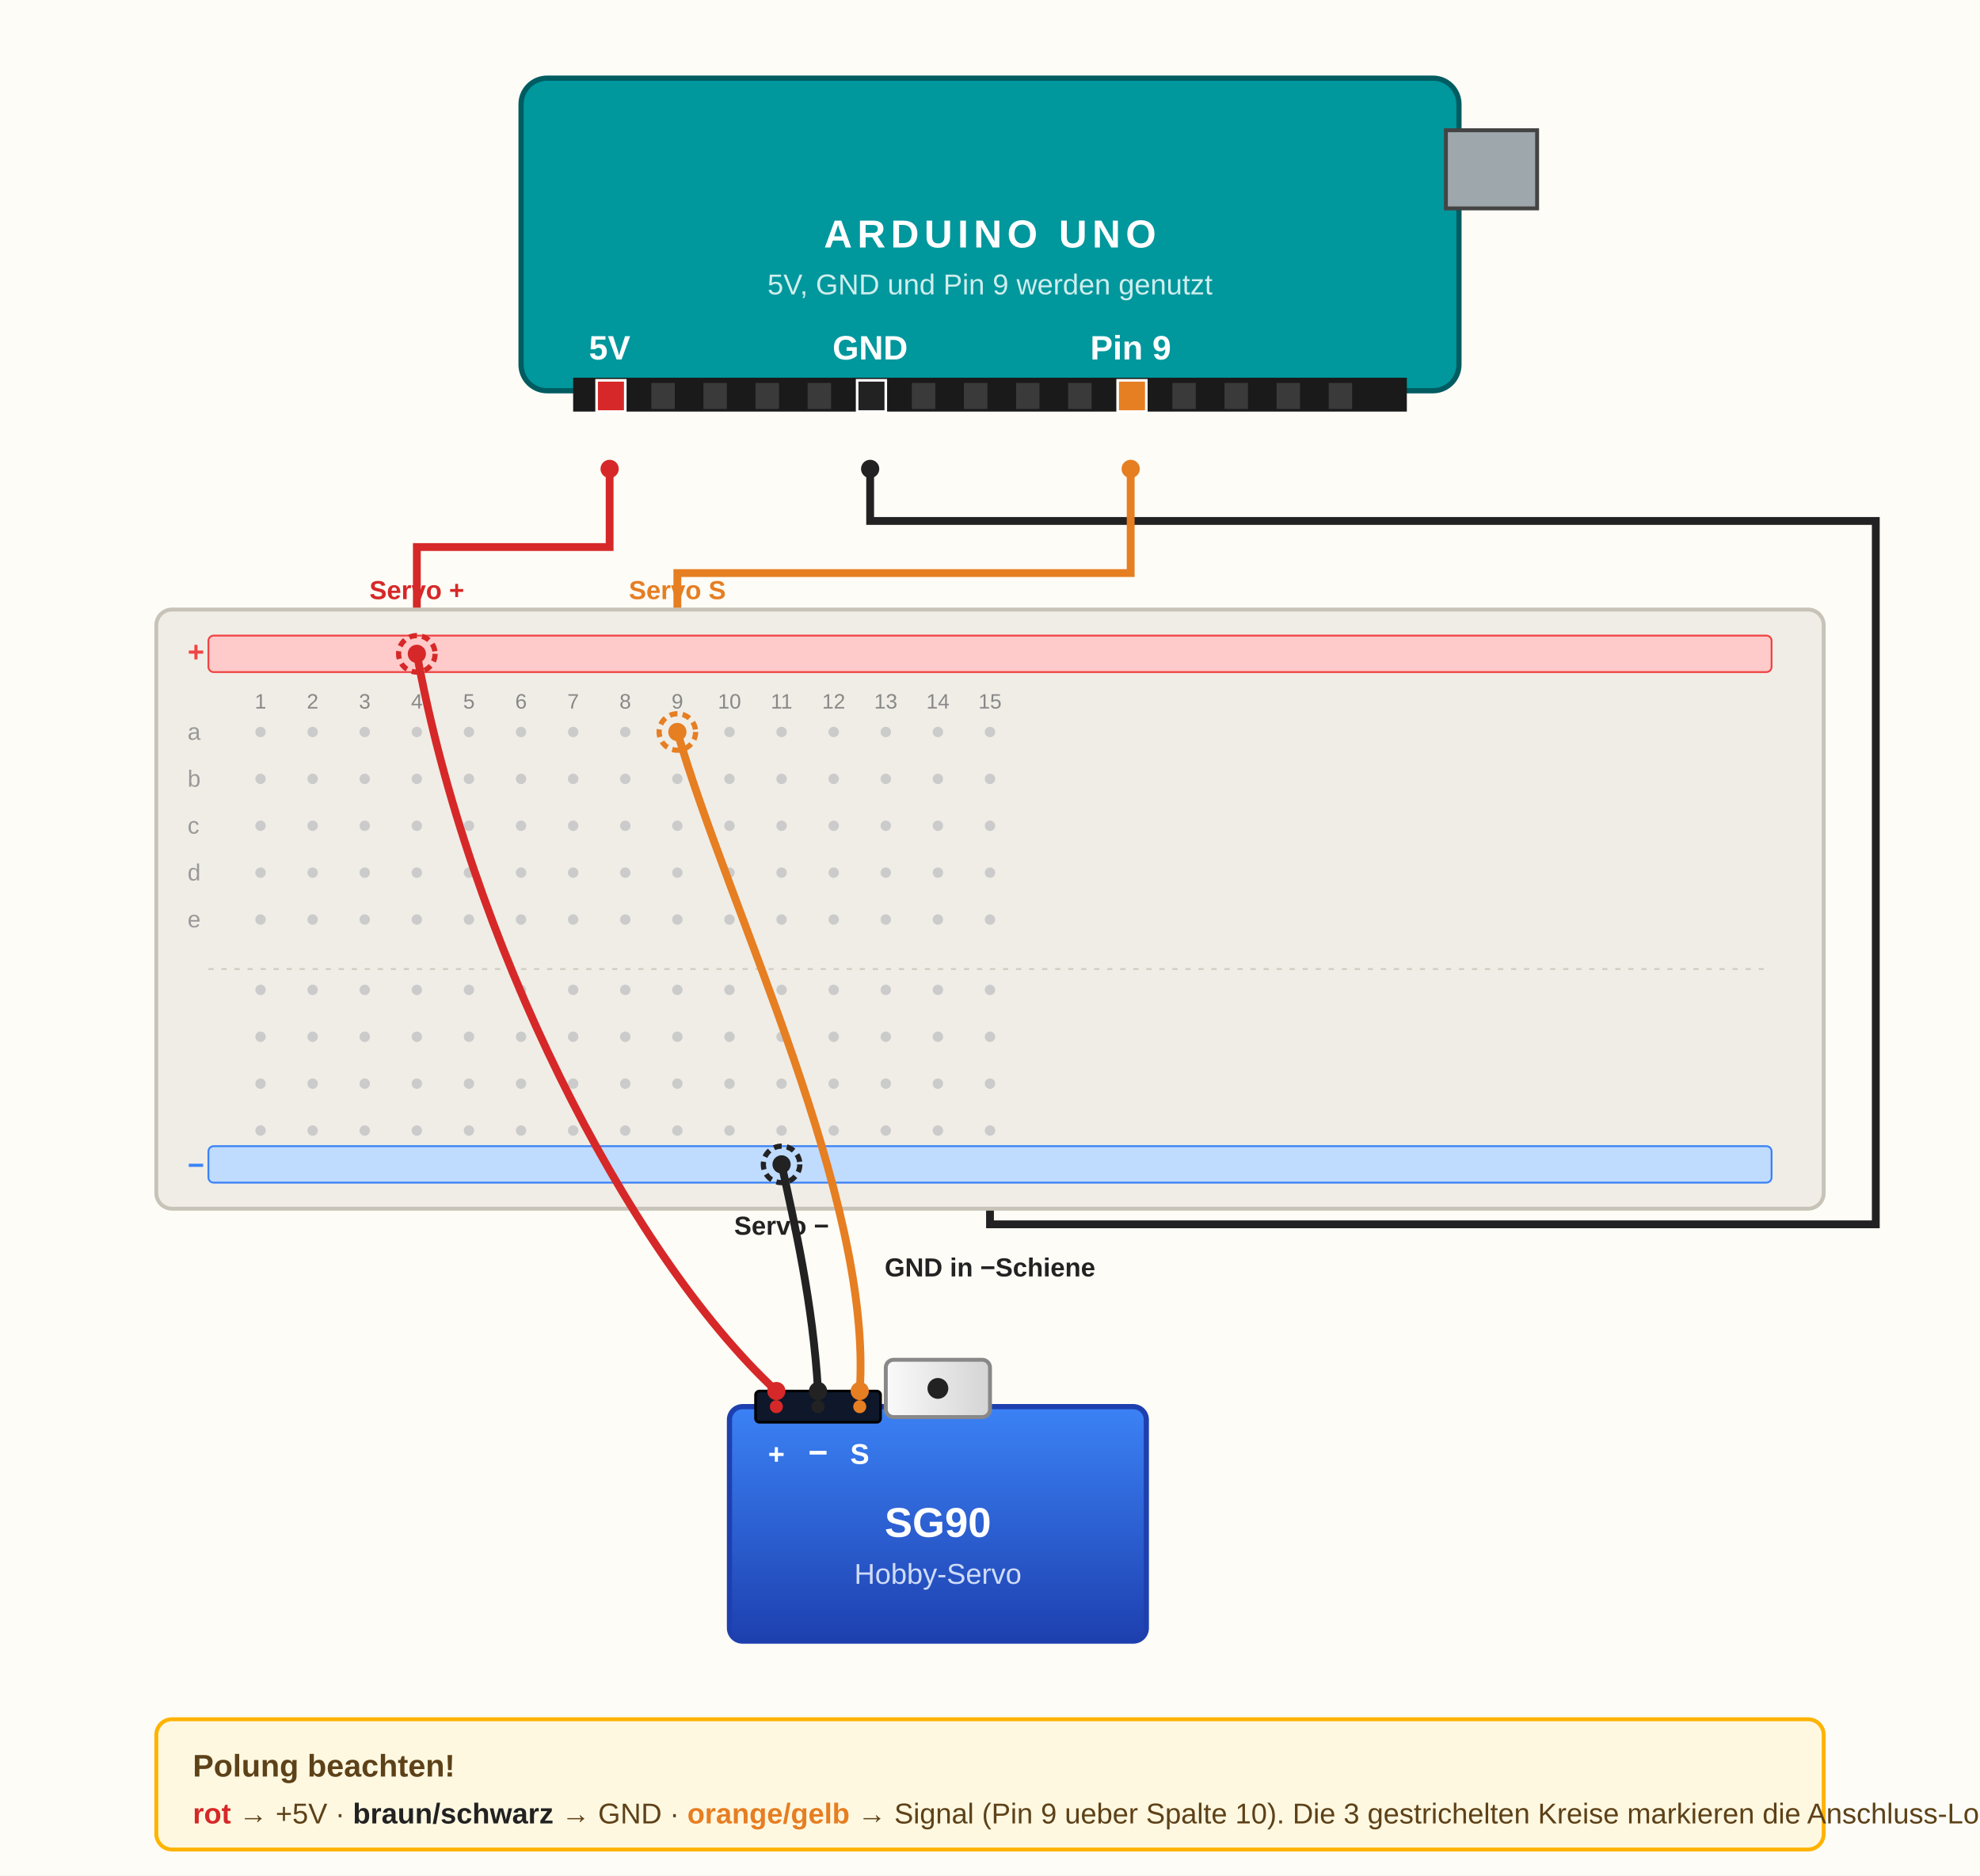
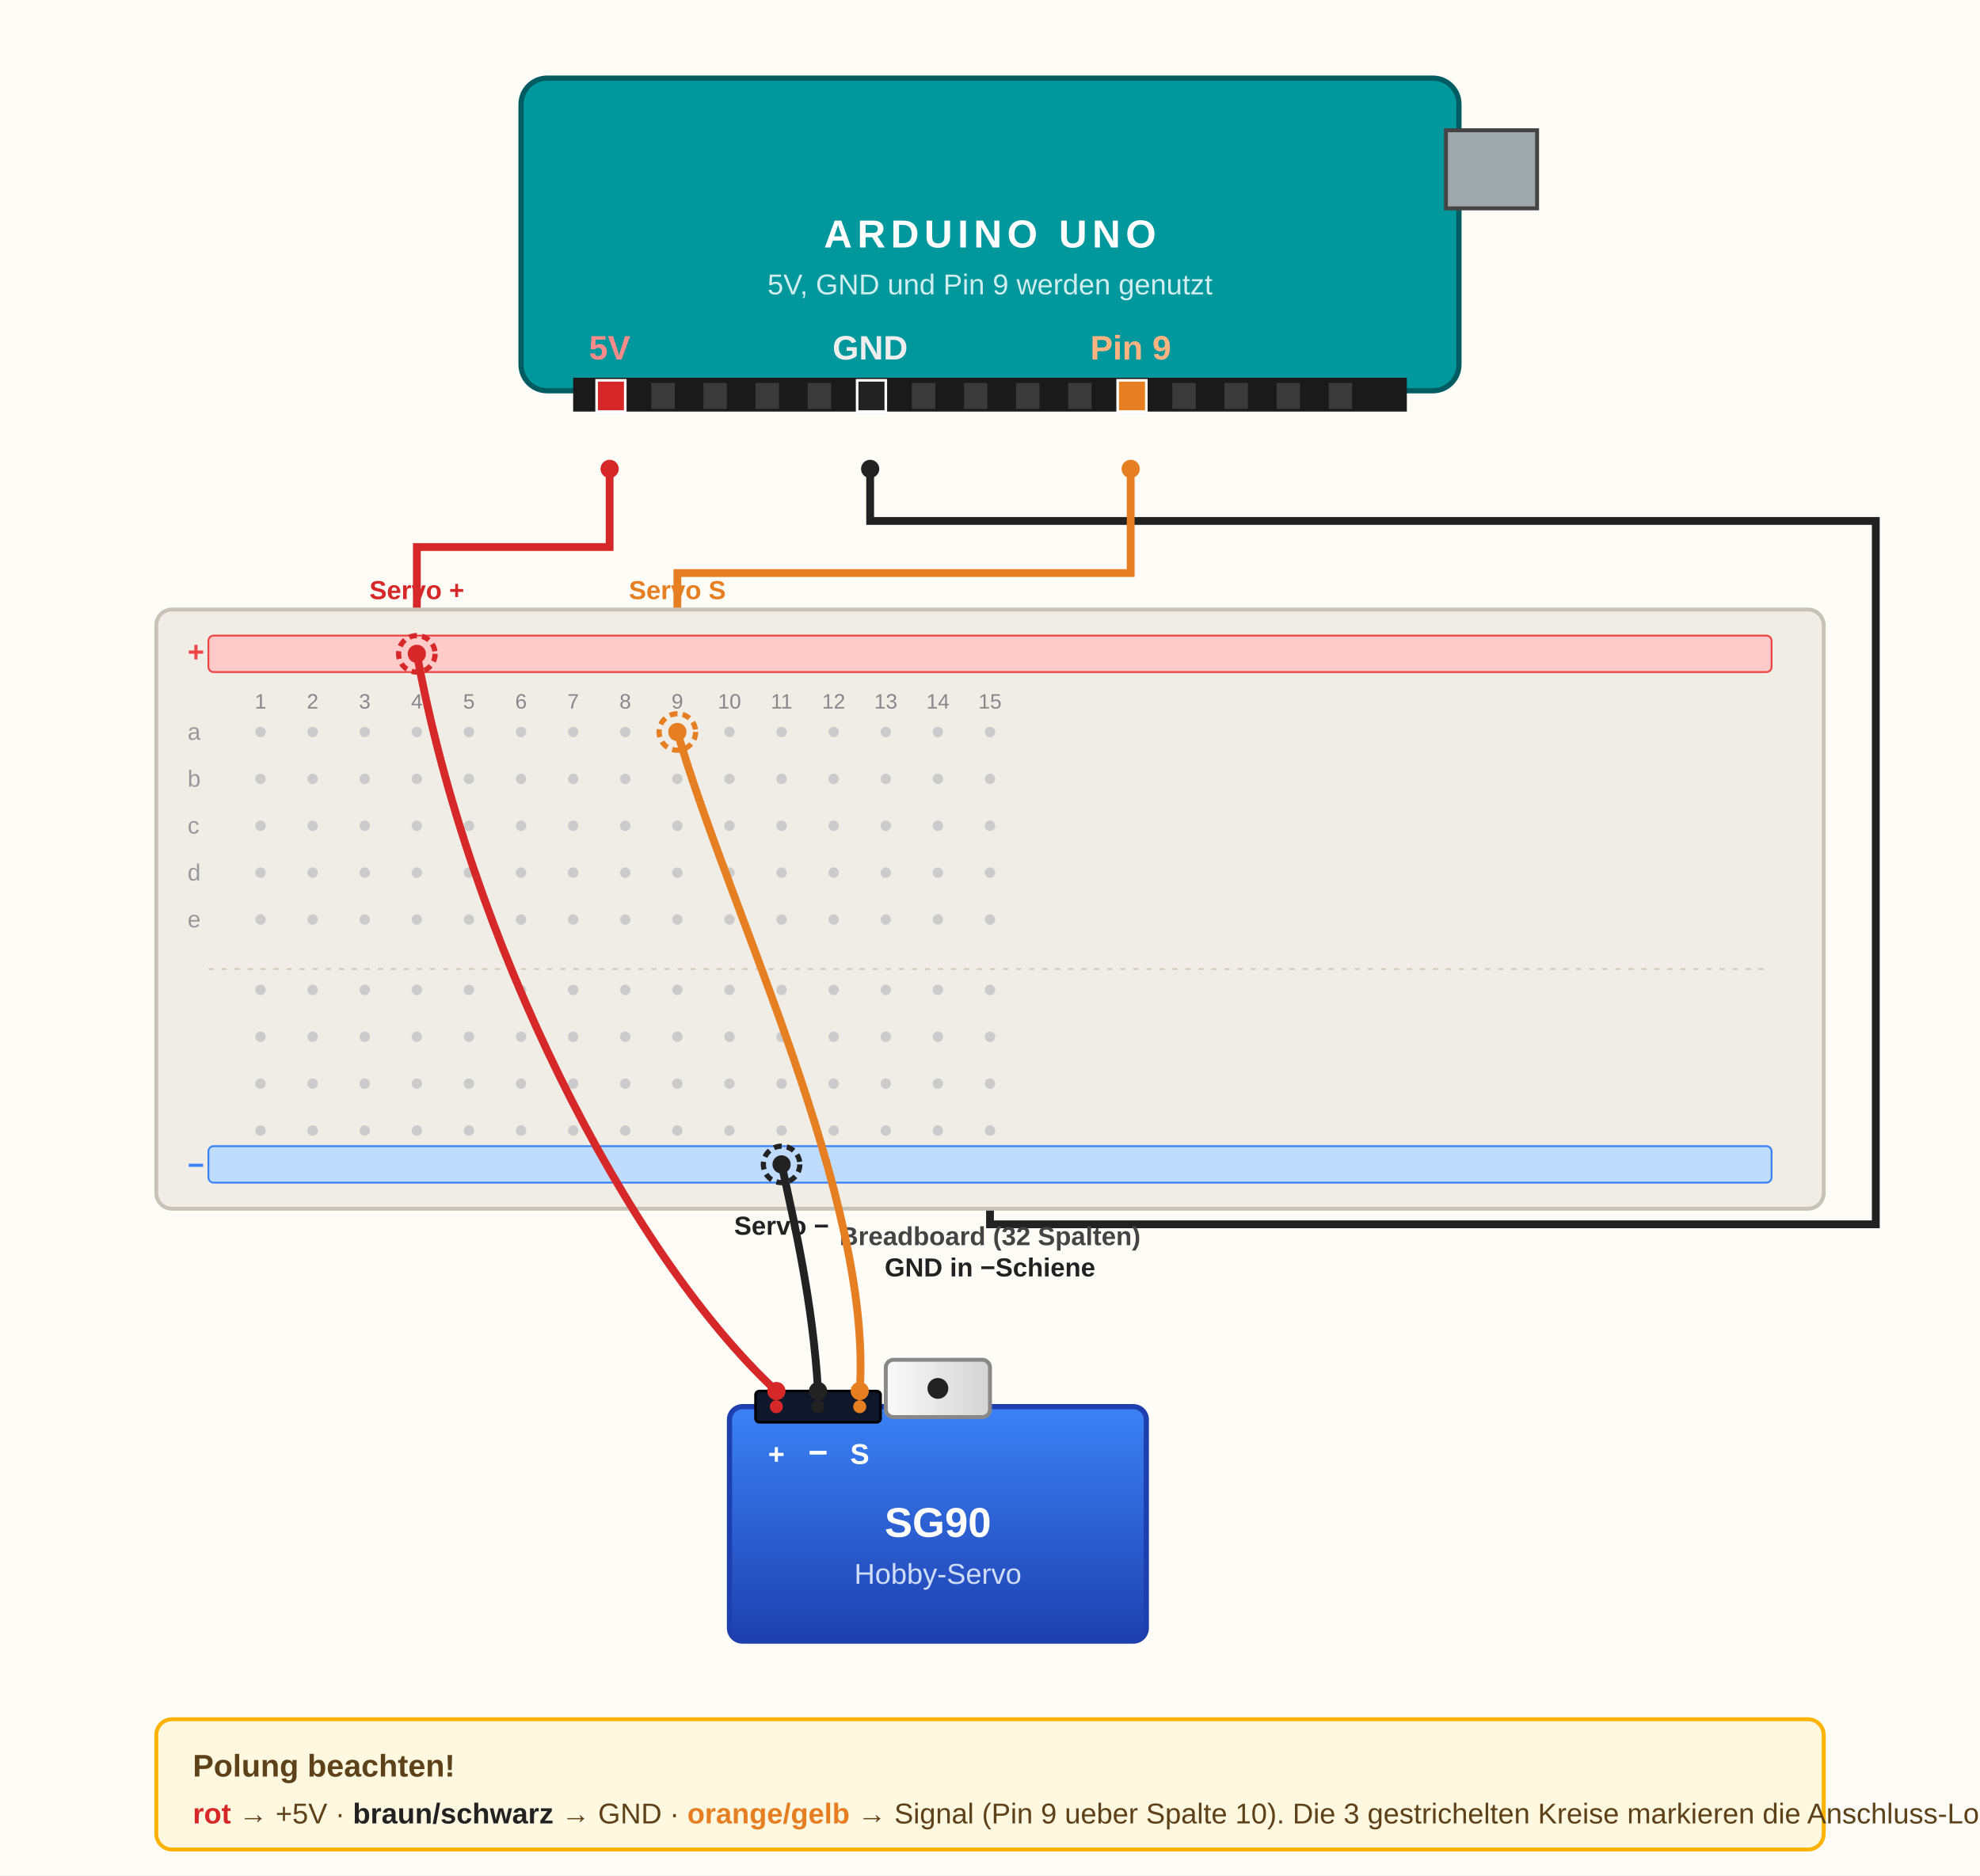
<svg xmlns="http://www.w3.org/2000/svg" viewBox="0 0 760 720" width="100%" style="max-width: 760px; height: auto; font-family: 'Helvetica Neue', Arial, sans-serif;">
  <defs>
    <linearGradient id="servoBody" x1="0" x2="0" y1="0" y2="1">
      <stop offset="0%" stop-color="#3b82f6" />
      <stop offset="100%" stop-color="#1e40af" />
    </linearGradient>
    <linearGradient id="servoArm" x1="0" x2="1" y1="0" y2="0">
      <stop offset="0%" stop-color="#fafafa" />
      <stop offset="100%" stop-color="#d4d4d4" />
    </linearGradient>
  </defs>
  <rect width="760" height="720" fill="#fdfcf6" />
  <g id="arduino" transform="translate(200, 30)">
    <rect x="0" y="0" width="360" height="120" rx="10" fill="#00979d" stroke="#005c61" stroke-width="2" />
    <rect x="355" y="20" width="35" height="30" fill="#9ea7ac" stroke="#444" stroke-width="1.5" />
    <text x="180" y="65" text-anchor="middle" fill="#fff" font-weight="bold" font-size="15" letter-spacing="2">ARDUINO UNO</text>
    <text x="180" y="83" text-anchor="middle" fill="#cfeeed" font-size="11">5V, GND und Pin 9 werden genutzt</text>
-     <text x="34" y="108" text-anchor="middle" font-size="13" font-weight="bold" fill="#fff">5V</text>
-     <text x="134" y="108" text-anchor="middle" font-size="13" font-weight="bold" fill="#fff">GND</text>
-     <text x="234" y="108" text-anchor="middle" font-size="13" font-weight="bold" fill="#fff">Pin 9</text>
+     <text x="34" y="108" text-anchor="middle" font-size="13" font-weight="bold" fill="#ff8a8a">5V</text>
+     <text x="134" y="108" text-anchor="middle" font-size="13" font-weight="bold" fill="#eeeeee">GND</text>
+     <text x="234" y="108" text-anchor="middle" font-size="13" font-weight="bold" fill="#ffb380">Pin 9</text>
    <rect x="20" y="115" width="320" height="13" fill="#1a1a1a" />
    <g fill="#3a3a3a">
      <rect x="30" y="117" width="9" height="10" />
      <rect x="50" y="117" width="9" height="10" />
      <rect x="70" y="117" width="9" height="10" />
      <rect x="90" y="117" width="9" height="10" />
      <rect x="110" y="117" width="9" height="10" />
      <rect x="130" y="117" width="9" height="10" />
      <rect x="150" y="117" width="9" height="10" />
      <rect x="170" y="117" width="9" height="10" />
      <rect x="190" y="117" width="9" height="10" />
      <rect x="210" y="117" width="9" height="10" />
      <rect x="230" y="117" width="9" height="10" />
      <rect x="250" y="117" width="9" height="10" />
      <rect x="270" y="117" width="9" height="10" />
      <rect x="290" y="117" width="9" height="10" />
      <rect x="310" y="117" width="9" height="10" />
    </g>
    <rect x="29" y="116" width="11" height="12" fill="#d62828" stroke="#fff" stroke-width="1" />
    <rect x="129" y="116" width="11" height="12" fill="#222" stroke="#fff" stroke-width="1" />
    <rect x="229" y="116" width="11" height="12" fill="#E67E22" stroke="#fff" stroke-width="1" />
  </g>
  <path d="M 234 180 L 234 210 L 160 210 L 160 244" stroke="#d62828" stroke-width="3" fill="none" stroke-linecap="round" />
  <circle cx="234" cy="180" r="3.5" fill="#d62828" />
  <circle cx="160" cy="244" r="3.5" fill="#d62828" />
  <path d="M 334 180 L 334 200 L 720 200 L 720 470 L 380 470 L 380 444" stroke="#222" stroke-width="3" fill="none" stroke-linecap="round" />
  <circle cx="334" cy="180" r="3.5" fill="#222" />
  <circle cx="380" cy="444" r="6" fill="#222" stroke="#fff" stroke-width="1.5" />
  <text x="380" y="490" text-anchor="middle" font-size="10" font-weight="bold" fill="#222">GND in −Schiene</text>
  <path d="M 434 180 L 434 220 L 260 220 L 260 281" stroke="#E67E22" stroke-width="3" fill="none" stroke-linecap="round" />
  <circle cx="434" cy="180" r="3.5" fill="#E67E22" />
  <circle cx="260" cy="281" r="3.5" fill="#E67E22" />
  <g id="breadboard" transform="translate(60, 234)">
    <rect x="0" y="0" width="640" height="230" rx="6" fill="#f0ede6" stroke="#c8c3b8" stroke-width="1.5" />
    <rect x="20" y="10" width="600" height="14" rx="2" fill="#FECACA" stroke="#EF4444" stroke-width="0.7" />
    <text x="12" y="20" font-size="11" font-weight="bold" fill="#EF4444">+</text>
    <rect x="20" y="206" width="600" height="14" rx="2" fill="#BFDBFE" stroke="#3B82F6" stroke-width="0.7" />
    <text x="12" y="217" font-size="11" font-weight="bold" fill="#3B82F6">−</text>
    <g font-size="8" fill="#888" text-anchor="middle">
      <text x="40" y="38">1</text>
      <text x="60" y="38">2</text>
      <text x="80" y="38">3</text>
      <text x="100" y="38">4</text>
      <text x="120" y="38">5</text>
      <text x="140" y="38">6</text>
      <text x="160" y="38">7</text>
      <text x="180" y="38">8</text>
      <text x="200" y="38">9</text>
      <text x="220" y="38">10</text>
      <text x="240" y="38">11</text>
      <text x="260" y="38">12</text>
      <text x="280" y="38">13</text>
      <text x="300" y="38">14</text>
      <text x="320" y="38">15</text>
    </g>
    <g font-size="9" fill="#999">
      <text x="12" y="50">a</text>
      <text x="12" y="68">b</text>
      <text x="12" y="86">c</text>
      <text x="12" y="104">d</text>
      <text x="12" y="122">e</text>
    </g>
    <g fill="#cbcbcb">
      <circle cx="40" cy="47" r="2" />
      <circle cx="60" cy="47" r="2" />
      <circle cx="80" cy="47" r="2" />
      <circle cx="100" cy="47" r="2" />
      <circle cx="120" cy="47" r="2" />
      <circle cx="140" cy="47" r="2" />
      <circle cx="160" cy="47" r="2" />
      <circle cx="180" cy="47" r="2" />
      <circle cx="200" cy="47" r="2" />
      <circle cx="220" cy="47" r="2" />
      <circle cx="240" cy="47" r="2" />
      <circle cx="260" cy="47" r="2" />
      <circle cx="280" cy="47" r="2" />
      <circle cx="300" cy="47" r="2" />
      <circle cx="320" cy="47" r="2" />
      <circle cx="40" cy="65" r="2" />
      <circle cx="60" cy="65" r="2" />
      <circle cx="80" cy="65" r="2" />
      <circle cx="100" cy="65" r="2" />
      <circle cx="120" cy="65" r="2" />
      <circle cx="140" cy="65" r="2" />
      <circle cx="160" cy="65" r="2" />
      <circle cx="180" cy="65" r="2" />
      <circle cx="200" cy="65" r="2" />
      <circle cx="220" cy="65" r="2" />
      <circle cx="240" cy="65" r="2" />
      <circle cx="260" cy="65" r="2" />
      <circle cx="280" cy="65" r="2" />
      <circle cx="300" cy="65" r="2" />
      <circle cx="320" cy="65" r="2" />
      <circle cx="40" cy="83" r="2" />
      <circle cx="60" cy="83" r="2" />
      <circle cx="80" cy="83" r="2" />
      <circle cx="100" cy="83" r="2" />
      <circle cx="120" cy="83" r="2" />
      <circle cx="140" cy="83" r="2" />
      <circle cx="160" cy="83" r="2" />
      <circle cx="180" cy="83" r="2" />
      <circle cx="200" cy="83" r="2" />
      <circle cx="220" cy="83" r="2" />
      <circle cx="240" cy="83" r="2" />
      <circle cx="260" cy="83" r="2" />
      <circle cx="280" cy="83" r="2" />
      <circle cx="300" cy="83" r="2" />
      <circle cx="320" cy="83" r="2" />
      <circle cx="40" cy="101" r="2" />
      <circle cx="60" cy="101" r="2" />
      <circle cx="80" cy="101" r="2" />
      <circle cx="100" cy="101" r="2" />
      <circle cx="120" cy="101" r="2" />
      <circle cx="140" cy="101" r="2" />
      <circle cx="160" cy="101" r="2" />
      <circle cx="180" cy="101" r="2" />
      <circle cx="200" cy="101" r="2" />
      <circle cx="220" cy="101" r="2" />
      <circle cx="240" cy="101" r="2" />
      <circle cx="260" cy="101" r="2" />
      <circle cx="280" cy="101" r="2" />
      <circle cx="300" cy="101" r="2" />
      <circle cx="320" cy="101" r="2" />
      <circle cx="40" cy="119" r="2" />
      <circle cx="60" cy="119" r="2" />
      <circle cx="80" cy="119" r="2" />
      <circle cx="100" cy="119" r="2" />
      <circle cx="120" cy="119" r="2" />
      <circle cx="140" cy="119" r="2" />
      <circle cx="160" cy="119" r="2" />
      <circle cx="180" cy="119" r="2" />
      <circle cx="200" cy="119" r="2" />
      <circle cx="220" cy="119" r="2" />
      <circle cx="240" cy="119" r="2" />
      <circle cx="260" cy="119" r="2" />
      <circle cx="280" cy="119" r="2" />
      <circle cx="300" cy="119" r="2" />
      <circle cx="320" cy="119" r="2" />
    </g>
    <line x1="20" y1="138" x2="620" y2="138" stroke="#d0ccc0" stroke-width="0.7" stroke-dasharray="2 3" />
    <g fill="#cbcbcb">
      <circle cx="40" cy="146" r="2" />
      <circle cx="60" cy="146" r="2" />
      <circle cx="80" cy="146" r="2" />
      <circle cx="100" cy="146" r="2" />
      <circle cx="120" cy="146" r="2" />
      <circle cx="140" cy="146" r="2" />
      <circle cx="160" cy="146" r="2" />
      <circle cx="180" cy="146" r="2" />
      <circle cx="200" cy="146" r="2" />
      <circle cx="220" cy="146" r="2" />
      <circle cx="240" cy="146" r="2" />
      <circle cx="260" cy="146" r="2" />
      <circle cx="280" cy="146" r="2" />
      <circle cx="300" cy="146" r="2" />
      <circle cx="320" cy="146" r="2" />
      <circle cx="40" cy="164" r="2" />
      <circle cx="60" cy="164" r="2" />
      <circle cx="80" cy="164" r="2" />
      <circle cx="100" cy="164" r="2" />
      <circle cx="120" cy="164" r="2" />
      <circle cx="140" cy="164" r="2" />
      <circle cx="160" cy="164" r="2" />
      <circle cx="180" cy="164" r="2" />
      <circle cx="200" cy="164" r="2" />
      <circle cx="220" cy="164" r="2" />
      <circle cx="240" cy="164" r="2" />
      <circle cx="260" cy="164" r="2" />
      <circle cx="280" cy="164" r="2" />
      <circle cx="300" cy="164" r="2" />
      <circle cx="320" cy="164" r="2" />
      <circle cx="40" cy="182" r="2" />
      <circle cx="60" cy="182" r="2" />
      <circle cx="80" cy="182" r="2" />
      <circle cx="100" cy="182" r="2" />
      <circle cx="120" cy="182" r="2" />
      <circle cx="140" cy="182" r="2" />
      <circle cx="160" cy="182" r="2" />
      <circle cx="180" cy="182" r="2" />
      <circle cx="200" cy="182" r="2" />
      <circle cx="220" cy="182" r="2" />
      <circle cx="240" cy="182" r="2" />
      <circle cx="260" cy="182" r="2" />
      <circle cx="280" cy="182" r="2" />
      <circle cx="300" cy="182" r="2" />
      <circle cx="320" cy="182" r="2" />
      <circle cx="40" cy="200" r="2" />
      <circle cx="60" cy="200" r="2" />
      <circle cx="80" cy="200" r="2" />
      <circle cx="100" cy="200" r="2" />
      <circle cx="120" cy="200" r="2" />
      <circle cx="140" cy="200" r="2" />
      <circle cx="160" cy="200" r="2" />
      <circle cx="180" cy="200" r="2" />
      <circle cx="200" cy="200" r="2" />
      <circle cx="220" cy="200" r="2" />
      <circle cx="240" cy="200" r="2" />
      <circle cx="260" cy="200" r="2" />
      <circle cx="280" cy="200" r="2" />
      <circle cx="300" cy="200" r="2" />
      <circle cx="320" cy="200" r="2" />
    </g>
    <circle cx="100" cy="17" r="7" fill="none" stroke="#d62828" stroke-width="2" stroke-dasharray="3 2" />
    <text x="100" y="-4" text-anchor="middle" font-size="10" font-weight="bold" fill="#d62828">Servo +</text>
    <circle cx="240" cy="213" r="7" fill="none" stroke="#222" stroke-width="2" stroke-dasharray="3 2" />
    <text x="240" y="240" text-anchor="middle" font-size="10" font-weight="bold" fill="#222">Servo −</text>
    <circle cx="200" cy="47" r="7" fill="none" stroke="#E67E22" stroke-width="2" stroke-dasharray="3 2" />
    <text x="200" y="-4" text-anchor="middle" font-size="10" font-weight="bold" fill="#E67E22">Servo S</text>
+     <text x="320" y="244" text-anchor="middle" font-size="10" fill="#444" font-weight="bold">Breadboard (32 Spalten)</text>
  </g>
  <g id="servo" transform="translate(280, 540)">
    <rect x="0" y="0" width="160" height="90" rx="5" fill="url(#servoBody)" stroke="#1e40af" stroke-width="2" />
    <text x="80" y="50" text-anchor="middle" font-size="16" font-weight="bold" fill="#fff">SG90</text>
    <text x="80" y="68" text-anchor="middle" font-size="11" fill="#cfdcfa">Hobby-Servo</text>
    <rect x="60" y="-18" width="40" height="22" rx="3" fill="url(#servoArm)" stroke="#888" stroke-width="1.5" />
    <circle cx="80" cy="-7" r="4" fill="#222" />
    <rect x="10" y="-6" width="48" height="12" rx="1.5" fill="#0f172a" stroke="#000" stroke-width="1" />
    <circle cx="18" cy="0" r="2.5" fill="#d62828" />
    <circle cx="34" cy="0" r="2.5" fill="#222" />
    <circle cx="50" cy="0" r="2.5" fill="#E67E22" />
    <text x="18" y="22" text-anchor="middle" font-size="11" font-weight="bold" fill="#fff">+</text>
    <text x="34" y="22" text-anchor="middle" font-size="13" font-weight="bold" fill="#fff">−</text>
    <text x="50" y="22" text-anchor="middle" font-size="11" font-weight="bold" fill="#fff">S</text>
  </g>
  <path d="M 298 534 C 240 480, 180 360, 160 251" stroke="#d62828" stroke-width="3" fill="none" stroke-linecap="round" />
  <circle cx="298" cy="534" r="3.5" fill="#d62828" />
  <circle cx="160" cy="251" r="3.5" fill="#d62828" />
  <path d="M 314 534 C 312 500, 305 470, 300 447" stroke="#222" stroke-width="3" fill="none" stroke-linecap="round" />
  <circle cx="314" cy="534" r="3.5" fill="#222" />
  <circle cx="300" cy="447" r="3.5" fill="#222" />
  <path d="M 330 534 C 335 460, 280 350, 260 281" stroke="#E67E22" stroke-width="3" fill="none" stroke-linecap="round" />
  <circle cx="330" cy="534" r="3.5" fill="#E67E22" />
  <circle cx="260" cy="281" r="3.5" fill="#E67E22" />
  <g transform="translate(60, 660)">
    <rect x="0" y="0" width="640" height="50" rx="6" fill="#fff8e1" stroke="#ffb300" stroke-width="1.5" />
    <text x="14" y="22" font-size="12" font-weight="bold" fill="#5d4118">Polung beachten!</text>
    <text x="14" y="40" font-size="11" fill="#5d4118">
      <tspan font-weight="bold" fill="#d62828">rot</tspan> → +5V · <tspan font-weight="bold" fill="#222">braun/schwarz</tspan> → GND · <tspan font-weight="bold" fill="#E67E22">orange/gelb</tspan> → Signal (Pin 9 ueber Spalte 10). Die 3 gestrichelten Kreise markieren die Anschluss-Loecher.</text>
  </g>
</svg>
